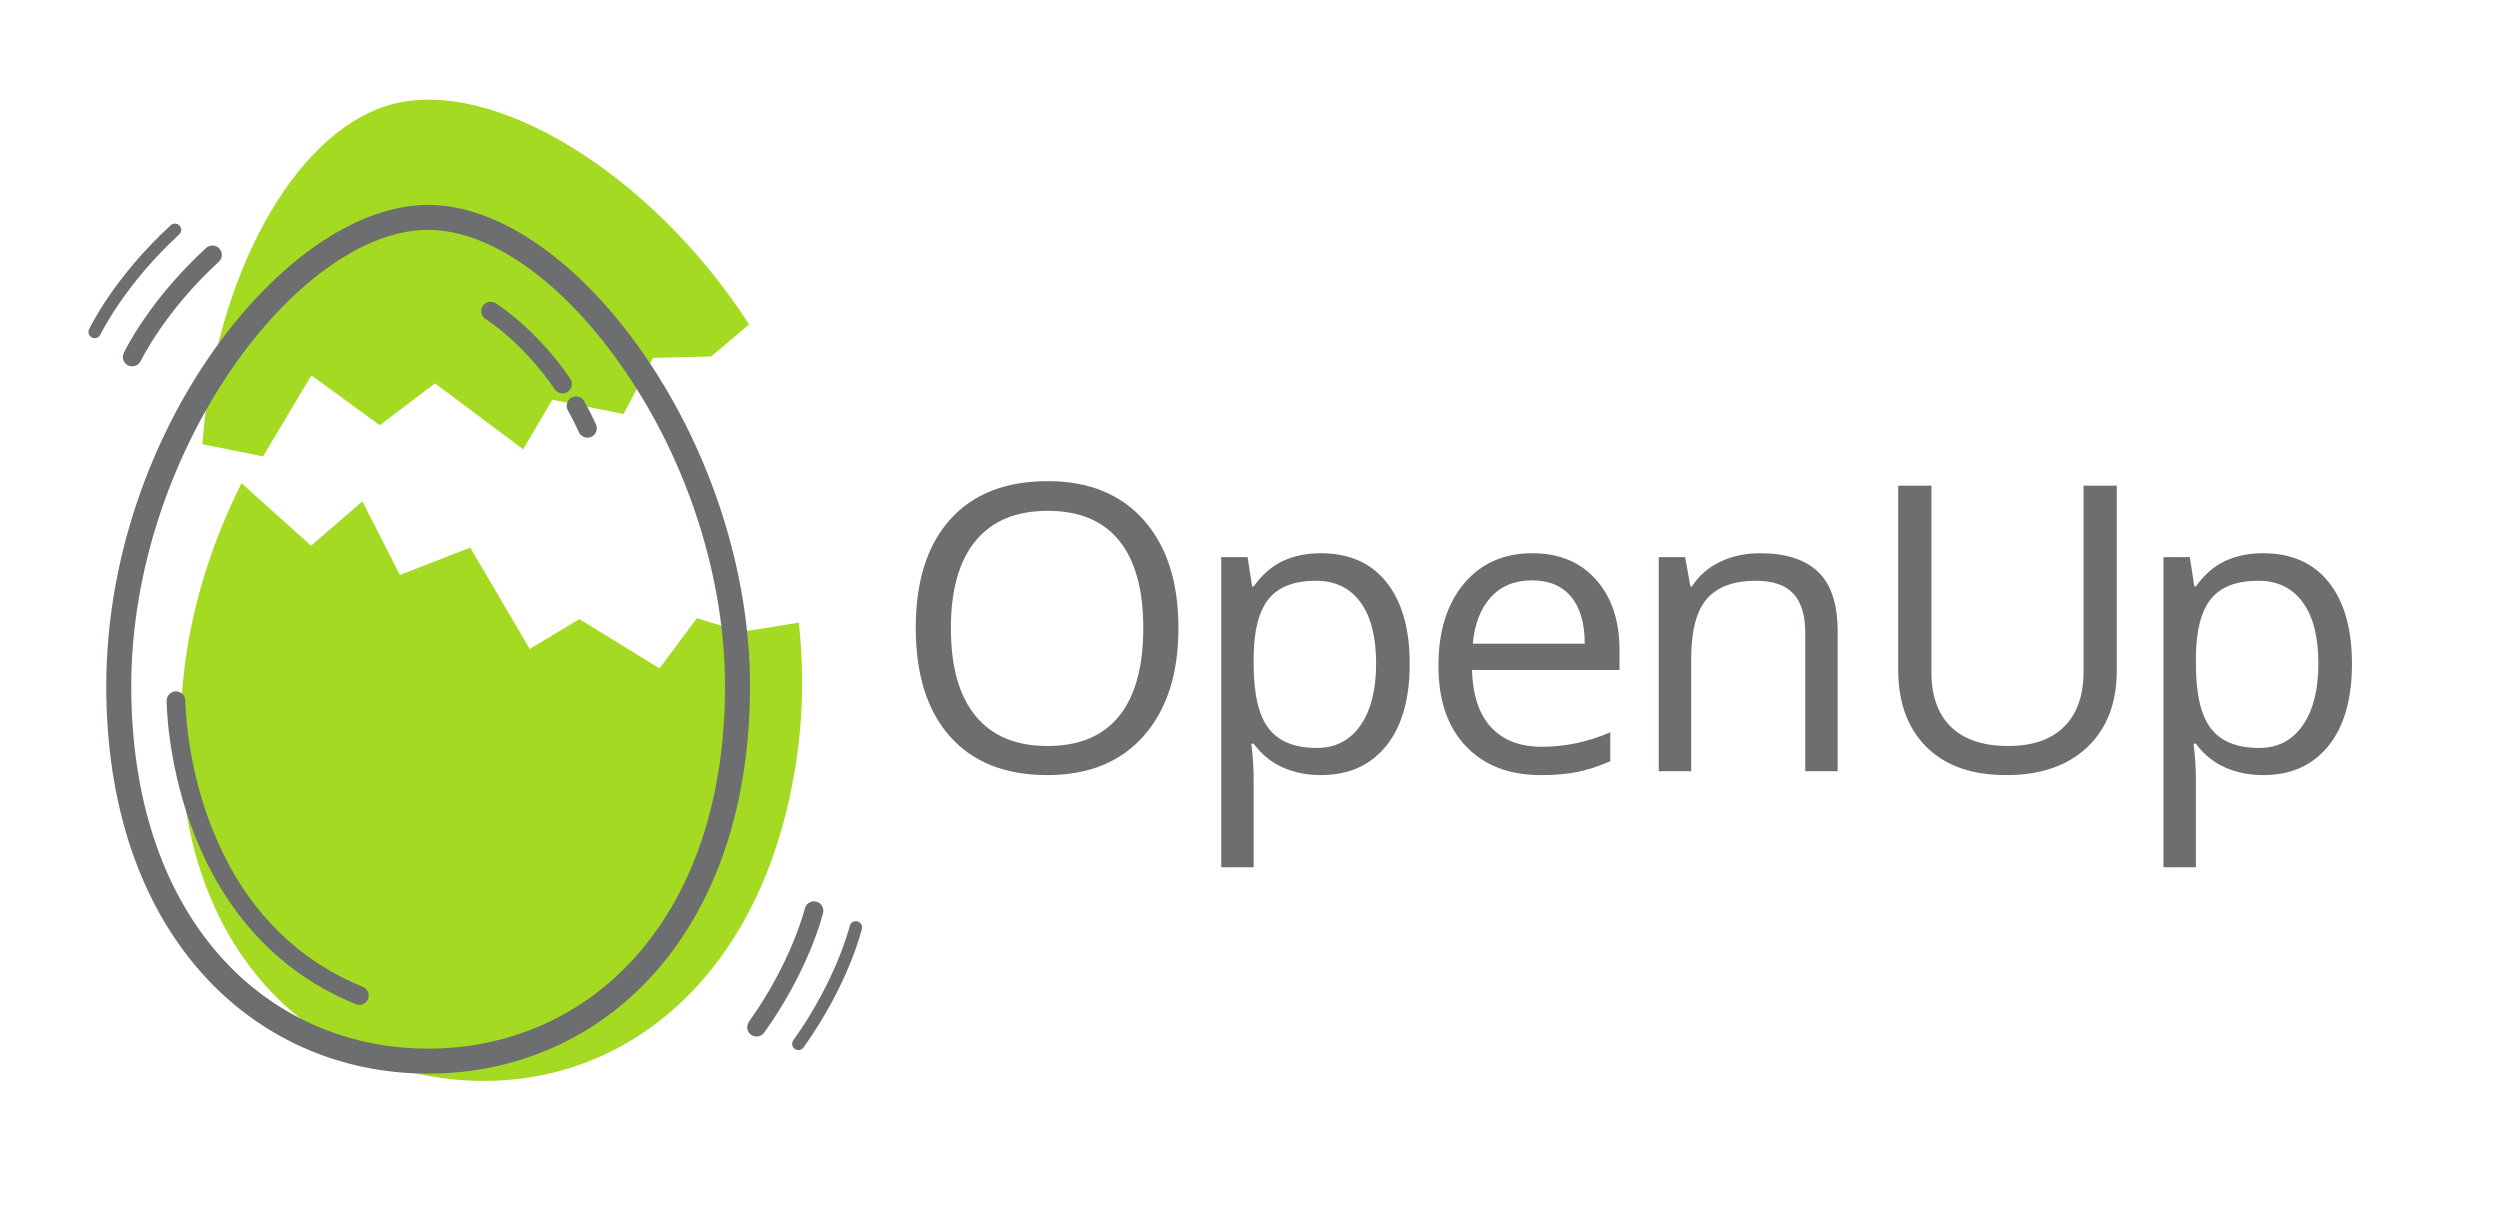
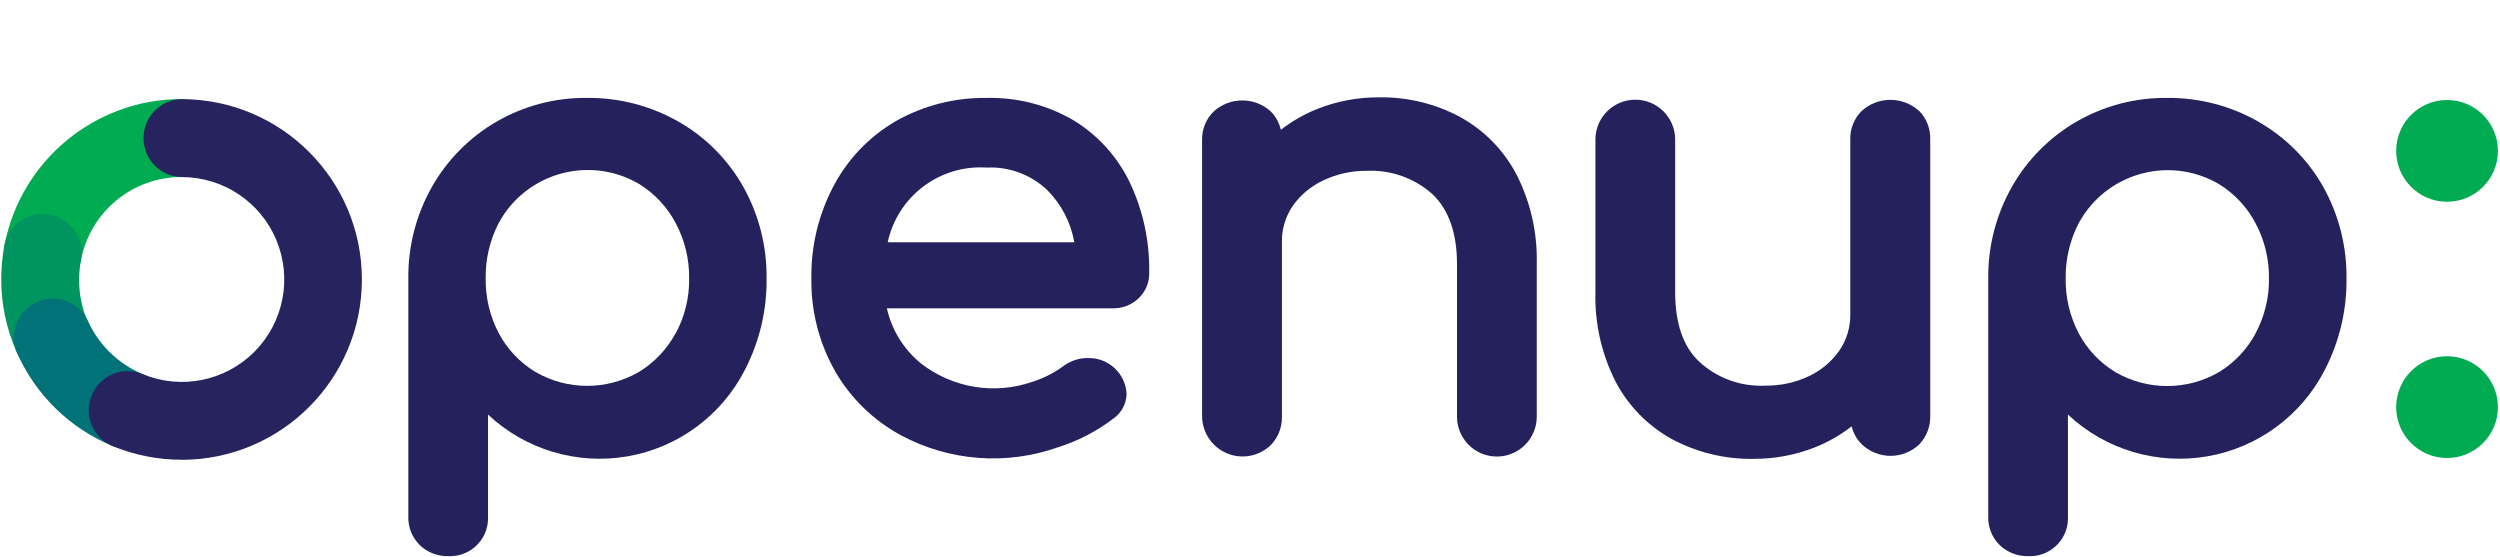
- <svg xmlns="http://www.w3.org/2000/svg" version="1.1" id="Layer_2" x="0px" y="0px" width="400px" height="194px" viewBox="0 0 400 194" enable-background="new 0 0 400 194" xml:space="preserve">
-   <defs id="defs69" />
-   <g id="g3">
-     <g id="g5" transform="translate(131.6129,0)">
-       <path d="m 56.938,100.484 c 0,7.312 -1.85,13.062 -5.547,17.25 -3.698,4.188 -8.839,6.281 -15.422,6.281 -6.729,0 -11.922,-2.057 -15.578,-6.172 -3.656,-4.114 -5.484,-9.922 -5.484,-17.422 0,-7.438 1.833,-13.203 5.5,-17.297 3.666,-4.094 8.875,-6.141 15.625,-6.141 6.562,0 11.688,2.083 15.375,6.25 3.687,4.168 5.531,9.918 5.531,17.251 z m -36.407,0 c 0,6.188 1.317,10.881 3.953,14.078 2.635,3.198 6.463,4.797 11.484,4.797 5.062,0 8.885,-1.594 11.469,-4.781 2.583,-3.188 3.875,-7.885 3.875,-14.094 0,-6.146 -1.287,-10.807 -3.859,-13.984 -2.573,-3.177 -6.381,-4.766 -11.422,-4.766 -5.062,0 -8.912,1.599 -11.547,4.797 -2.635,3.198 -3.953,7.849 -3.953,13.953 z" id="path7" style="fill:#6d6e70" />
-       <path d="m 79.722,124.016 c -2.229,0 -4.266,-0.412 -6.109,-1.234 -1.843,-0.822 -3.391,-2.088 -4.641,-3.797 l -0.375,0 c 0.25,2 0.375,3.896 0.375,5.688 l 0,14.094 -5.188,0 0,-49.626 4.219,0 0.719,4.688 0.25,0 c 1.333,-1.875 2.885,-3.229 4.656,-4.062 1.771,-0.833 3.802,-1.25 6.094,-1.25 4.541,0 8.047,1.552 10.516,4.656 2.469,3.104 3.703,7.458 3.703,13.062 0,5.625 -1.256,9.995 -3.766,13.109 -2.511,3.115 -5.995,4.672 -10.453,4.672 z m -0.75,-31.094 c -3.5,0 -6.031,0.969 -7.594,2.906 -1.563,1.937 -2.365,5.021 -2.406,9.25 l 0,1.156 c 0,4.812 0.802,8.256 2.406,10.328 1.604,2.073 4.177,3.109 7.719,3.109 2.958,0 5.275,-1.197 6.953,-3.594 1.677,-2.396 2.516,-5.697 2.516,-9.906 0,-4.271 -0.839,-7.547 -2.516,-9.828 -1.678,-2.281 -4.037,-3.421 -7.078,-3.421 z" id="path9" style="fill:#6d6e70" />
-       <path d="m 114.911,124.016 c -5.062,0 -9.058,-1.541 -11.984,-4.625 -2.928,-3.083 -4.391,-7.364 -4.391,-12.844 0,-5.521 1.359,-9.906 4.078,-13.156 2.719,-3.25 6.369,-4.875 10.953,-4.875 4.291,0 7.688,1.412 10.188,4.234 2.5,2.823 3.75,6.547 3.75,11.172 l 0,3.281 -23.594,0 c 0.104,4.021 1.119,7.073 3.047,9.156 1.927,2.084 4.641,3.125 8.141,3.125 3.688,0 7.333,-0.771 10.938,-2.312 l 0,4.625 c -1.834,0.792 -3.568,1.359 -5.203,1.703 -1.637,0.344 -3.61,0.516 -5.923,0.516 z m -1.406,-31.157 c -2.75,0 -4.943,0.896 -6.578,2.688 -1.636,1.792 -2.6,4.271 -2.891,7.438 l 17.906,0 c 0,-3.271 -0.729,-5.776 -2.188,-7.516 -1.458,-1.74 -3.541,-2.61 -6.249,-2.61 z" id="path11" style="fill:#6d6e70" />
-       <path d="m 157.227,123.391 0,-22.156 c 0,-2.792 -0.636,-4.875 -1.906,-6.25 -1.271,-1.375 -3.261,-2.062 -5.969,-2.062 -3.584,0 -6.209,0.969 -7.875,2.906 -1.667,1.938 -2.5,5.136 -2.5,9.594 l 0,17.969 -5.188,0 0,-34.25 4.219,0 0.844,4.688 0.25,0 c 1.062,-1.688 2.552,-2.995 4.469,-3.922 1.916,-0.927 4.052,-1.391 6.406,-1.391 4.125,0 7.229,0.995 9.312,2.984 2.083,1.99 3.125,5.172 3.125,9.547 l 0,22.344 -5.187,0 z" id="path13" style="fill:#6d6e70" />
-       <path d="m 207.071,77.703 0,29.562 c 0,5.209 -1.573,9.303 -4.719,12.281 -3.146,2.979 -7.469,4.469 -12.969,4.469 -5.5,0 -9.756,-1.5 -12.766,-4.5 -3.011,-3 -4.516,-7.125 -4.516,-12.375 l 0,-29.437 5.312,0 0,29.812 c 0,3.812 1.041,6.74 3.125,8.781 2.083,2.042 5.146,3.062 9.188,3.062 3.854,0 6.822,-1.025 8.906,-3.078 2.083,-2.052 3.125,-4.994 3.125,-8.828 l 0,-29.75 5.314,0 z" id="path15" style="fill:#6d6e70" />
-       <path d="m 230.481,124.016 c -2.229,0 -4.266,-0.412 -6.109,-1.234 -1.843,-0.822 -3.391,-2.088 -4.641,-3.797 l -0.375,0 c 0.25,2 0.375,3.896 0.375,5.688 l 0,14.094 -5.188,0 0,-49.626 4.219,0 0.719,4.688 0.25,0 c 1.333,-1.875 2.885,-3.229 4.656,-4.062 1.771,-0.833 3.802,-1.25 6.094,-1.25 4.541,0 8.047,1.552 10.516,4.656 2.469,3.104 3.703,7.458 3.703,13.062 0,5.625 -1.256,9.995 -3.766,13.109 -2.51,3.115 -5.995,4.672 -10.453,4.672 z m -0.75,-31.094 c -3.5,0 -6.031,0.969 -7.594,2.906 -1.563,1.937 -2.365,5.021 -2.406,9.25 l 0,1.156 c 0,4.812 0.802,8.256 2.406,10.328 1.604,2.073 4.177,3.109 7.719,3.109 2.958,0 5.275,-1.197 6.953,-3.594 1.677,-2.396 2.516,-5.697 2.516,-9.906 0,-4.271 -0.839,-7.547 -2.516,-9.828 -1.677,-2.281 -4.037,-3.421 -7.078,-3.421 z" id="path17" style="fill:#6d6e70" />
-     </g>
-     <g id="g19" transform="translate(-251.6129,0)">
-       <path d="m 293.696,73.025 7.734,-12.958 10.947,7.964 8.834,-6.686 14.105,10.53 4.668,-7.922 11.402,2.288 4.715,-8.976 9.295,-0.23 6.082,-5.122 C 355.874,27.723 330.347,12.105 314.015,16.772 298.464,21.217 285.931,44.66 283.992,71.078 l 9.704,1.947 z" id="path21" style="fill:#a4da22;fill-opacity:1" />
-       <path d="m 370.245,101.094 -7.127,-2.18 -5.977,8.025 -12.836,-7.881 -7.943,4.773 -9.51,-16.218 -11.254,4.385 -6,-11.779 -8.217,7.092 -11.123,-10 c -4.619,9.189 -7.934,19.397 -9.17,29.937 -4.434,37.785 15.021,62.176 42.172,65.359 27.152,3.184 51.721,-16.043 56.152,-53.826 0.75,-6.391 0.697,-12.838 0.016,-19.158 l -9.183,1.471 z" id="path23" style="fill:#a4da22;fill-opacity:1" />
-       <g id="g25">
-         <path d="m 320.114,171.781 c -14.285,0 -27.25,-5.83 -36.508,-16.417 -9.808,-11.218 -14.992,-26.979 -14.992,-45.583 0,-40.747 28.799,-77.001 51.5,-77.001 11.316,0 24.269,9.01 34.647,24.102 10.71,15.572 16.853,34.854 16.853,52.899 0,18.604 -5.185,34.365 -14.992,45.583 -9.258,10.587 -22.223,16.417 -36.508,16.417 z m 0,-135.001 c -20.74,0 -47.5,35.4 -47.5,73.001 0,17.62 4.843,32.472 14.004,42.949 8.486,9.706 20.382,15.051 33.496,15.051 13.114,0 25.01,-5.345 33.496,-15.051 9.161,-10.478 14.004,-25.329 14.004,-42.949 0,-17.257 -5.886,-35.712 -16.147,-50.633 C 341.834,45.143 330.113,36.78 320.114,36.78 Z" id="path27" style="fill:#6d6e70" />
-       </g>
-       <g id="g29">
-         <path d="m 309.104,160.781 c -0.188,0 -0.379,-0.035 -0.564,-0.11 -30.091,-12.241 -30.271,-48.203 -30.269,-48.564 0.004,-0.826 0.675,-1.493 1.5,-1.493 0,0 0.004,0 0.006,10e-4 0.828,0.003 1.497,0.677 1.494,1.505 -0.001,0.342 0.208,34.305 28.399,45.772 0.768,0.312 1.136,1.188 0.824,1.955 -0.237,0.582 -0.798,0.934 -1.39,0.934 z" id="path31" style="fill:#6d6e70" />
-       </g>
-       <g id="g33">
-         <path d="m 345.605,70.031 c -0.571,0 -1.117,-0.329 -1.368,-0.884 -0.533,-1.18 -1.125,-2.352 -1.761,-3.484 -0.406,-0.723 -0.149,-1.637 0.573,-2.043 0.722,-0.405 1.638,-0.148 2.042,0.574 0.679,1.209 1.311,2.459 1.88,3.719 0.341,0.756 0.005,1.644 -0.75,1.984 -0.2,0.091 -0.409,0.134 -0.616,0.134 z" id="path35" style="fill:#6d6e70" />
-       </g>
-       <g id="g37">
-         <path stroke-miterlimit="10" d="M 342.673,63.052" id="path39" style="fill:none;stroke:#6d6e70;stroke-width:3;stroke-linecap:round;stroke-miterlimit:10" />
-       </g>
-       <g id="g41">
-         <path stroke-miterlimit="10" d="M 341.62,61.442" id="path43" style="fill:none;stroke:#6d6e70;stroke-width:3;stroke-linecap:round;stroke-miterlimit:10" />
-       </g>
-       <g id="g45">
-         <path d="m 341.621,62.942 c -0.479,0 -0.948,-0.229 -1.239,-0.654 -5.16,-7.547 -11.005,-11.193 -11.063,-11.23 -0.705,-0.434 -0.926,-1.357 -0.491,-2.062 0.435,-0.707 1.359,-0.925 2.063,-0.492 0.261,0.16 6.45,4.023 11.968,12.092 0.468,0.685 0.292,1.617 -0.392,2.086 -0.259,0.174 -0.554,0.26 -0.846,0.26 z" id="path47" style="fill:#6d6e70" />
-       </g>
-       <g id="g49">
-         <path d="m 272.77,58.614 c -0.216,0 -0.435,-0.047 -0.643,-0.146 -0.748,-0.355 -1.066,-1.248 -0.712,-1.996 0.162,-0.342 4.064,-8.445 13.176,-16.797 0.611,-0.558 1.56,-0.518 2.119,0.092 0.56,0.611 0.519,1.561 -0.092,2.12 -8.652,7.931 -12.455,15.793 -12.493,15.872 -0.257,0.539 -0.795,0.855 -1.355,0.855 z" id="path51" style="fill:#6d6e70" />
-       </g>
-       <g id="g53">
-         <path d="m 266.77,54.114 c -0.144,0 -0.289,-0.031 -0.428,-0.098 -0.499,-0.236 -0.711,-0.832 -0.475,-1.331 0.16,-0.337 4.021,-8.354 13.062,-16.642 0.408,-0.373 1.04,-0.347 1.413,0.061 0.373,0.408 0.346,1.04 -0.062,1.414 -8.733,8.006 -12.568,15.945 -12.606,16.025 -0.171,0.36 -0.53,0.571 -0.904,0.571 z" id="path55" style="fill:#6d6e70" />
-       </g>
-       <g id="g57">
-         <g id="g59">
-           <path d="m 372.662,165.844 c -0.303,0 -0.607,-0.091 -0.872,-0.28 -0.674,-0.481 -0.829,-1.419 -0.347,-2.093 6.828,-9.547 8.927,-18.025 8.947,-18.11 0.194,-0.805 1.004,-1.3 1.809,-1.107 0.805,0.193 1.301,1.002 1.108,1.807 -0.088,0.367 -2.233,9.103 -9.425,19.157 -0.291,0.408 -0.752,0.626 -1.22,0.626 z" id="path61" style="fill:#6d6e70" />
-         </g>
-         <g id="g63">
-           <path d="m 379.359,168.018 c -0.201,0 -0.404,-0.061 -0.581,-0.187 -0.449,-0.321 -0.553,-0.946 -0.231,-1.396 6.91,-9.658 9.004,-18.196 9.024,-18.281 0.129,-0.537 0.669,-0.865 1.205,-0.74 0.537,0.129 0.868,0.668 0.74,1.205 -0.087,0.363 -2.208,9.006 -9.343,18.98 -0.194,0.273 -0.502,0.419 -0.814,0.419 z" id="path65" style="fill:#6d6e70" />
-         </g>
-       </g>
-     </g>
+ <svg xmlns="http://www.w3.org/2000/svg" viewBox="0 0 1200 267">
+   <defs>
+     <style>.cls-1{fill:#00ab52;}.cls-2{fill:#009560;}.cls-3{fill:#007278;}.cls-4{fill:#25215d;}.cls-5{fill:#27235e;}</style>
+   </defs>
+   <g id="Layer_1" data-name="Layer 1">
+     <path class="cls-1" d="M1199,72.46a24.42,24.42,0,1,1,0-.08v.08" />
+     <path class="cls-1" d="M20.57,140.07a21.82,21.82,0,0,1-3.51-.32,18.78,18.78,0,0,1-14.95-21.9,86.64,86.64,0,0,1,85-70.3,18.71,18.71,0,0,1,0,37.41,49.14,49.14,0,0,0-48.27,40,18.72,18.72,0,0,1-18.31,15.15" />
+     <path class="cls-2" d="M25.05,180.19A18.67,18.67,0,0,1,8,169,85.93,85.93,0,0,1,.59,134.11a89.53,89.53,0,0,1,1.52-16.26,18.71,18.71,0,0,1,36.77,7,47.27,47.27,0,0,0-.88,9.27,48.8,48.8,0,0,0,4,20,18.71,18.71,0,0,1-16.94,26.1" />
+     <path class="cls-3" d="M61.29,215.59a18.7,18.7,0,0,1-7.11-1.44A86.22,86.22,0,0,1,8,169,18.7,18.7,0,0,1,41.8,153.13c.12.27.24.53.35.8a49.76,49.76,0,0,0,26.38,25.66,18.7,18.7,0,0,1-7.16,36" />
+     <path class="cls-4" d="M325.64,58.38a86.8,86.8,0,0,0-44-11.39,85,85,0,0,0-43.36,11.43,84,84,0,0,0-30.89,31.17,87.26,87.26,0,0,0-11.39,44V247.8a18.49,18.49,0,0,0,5.52,13.87,19,19,0,0,0,13.63,5.27,18.22,18.22,0,0,0,19.1-17.29c0-.62,0-1.23,0-1.85V199a78.31,78.31,0,0,0,123.28-21.42,93.21,93.21,0,0,0,10.43-44,88,88,0,0,0-11.23-44,82.66,82.66,0,0,0-31.13-31.25m-1.36,101.71a48.86,48.86,0,0,1-17.5,18.46h0a49.52,49.52,0,0,1-49.79,0,48,48,0,0,1-17.47-18.42,54.87,54.87,0,0,1-6.35-26.54,55.93,55.93,0,0,1,6.35-26.69,48.65,48.65,0,0,1,66-19.27l1.27.72A48.73,48.73,0,0,1,324.28,107a54.91,54.91,0,0,1,6.51,26.65A54,54,0,0,1,324.28,160.13Z" />
+     <path class="cls-4" d="M515.22,57.7A79,79,0,0,0,473.58,47,86.2,86.2,0,0,0,430.06,58.1a78.14,78.14,0,0,0-29.85,31,91.89,91.89,0,0,0-10.75,44.56,87.53,87.53,0,0,0,11.39,44.52A80.75,80.75,0,0,0,432.58,209a93.43,93.43,0,0,0,75.52,5.59,85.87,85.87,0,0,0,26.3-13.66,14.74,14.74,0,0,0,6.35-12,18.1,18.1,0,0,0-18.26-17.07,19.36,19.36,0,0,0-12.23,4,52,52,0,0,1-14.78,7.43,56.75,56.75,0,0,1-53.19-8.67A47.4,47.4,0,0,1,425.7,148H534a17.47,17.47,0,0,0,12.55-4.84,16.38,16.38,0,0,0,5.07-12.23,97.34,97.34,0,0,0-9.31-43.35,70.8,70.8,0,0,0-27.13-29.9M426.1,116.29a45.54,45.54,0,0,1,47.48-35.85,39.45,39.45,0,0,1,29.09,10.79,47,47,0,0,1,13,25.06Z" />
+     <path class="cls-4" d="M700.8,56.11h0A80.13,80.13,0,0,0,662,46.72a79.17,79.17,0,0,0-29.46,5.47A72.37,72.37,0,0,0,614.8,62.3,18.33,18.33,0,0,0,610,53.51a20.38,20.38,0,0,0-27.42,0A18.45,18.45,0,0,0,577,67.38V200a19.46,19.46,0,0,0,33,13.62A18.89,18.89,0,0,0,615.32,200V116.05a29.73,29.73,0,0,1,5.12-17.11A36.77,36.77,0,0,1,635,86.68,47.34,47.34,0,0,1,656,82a44.16,44.16,0,0,1,31.65,11.27c7.79,7.43,11.71,18.7,11.71,33.57V200a19.14,19.14,0,1,0,38.28,0V126.64a89.75,89.75,0,0,0-9.71-42.88,67.08,67.08,0,0,0-27.17-27.65" />
+     <path class="cls-4" d="M921.11,53.23a20.43,20.43,0,0,0-27.46,0,18.5,18.5,0,0,0-5.51,13.83V151A30,30,0,0,1,883,168.12a36.93,36.93,0,0,1-14.54,12.35,47.35,47.35,0,0,1-21.06,4.63,43.51,43.51,0,0,1-31.61-11.35c-8-7.39-11.71-18.7-11.71-33.56V67a19.14,19.14,0,1,0-38.28,0v73.16a89.79,89.79,0,0,0,9.71,43.08,67,67,0,0,0,27.17,27.62,80.21,80.21,0,0,0,38.8,9.39A79.32,79.32,0,0,0,871,214.79a70.7,70.7,0,0,0,17.79-10.15,18.19,18.19,0,0,0,4.91,8.67,20,20,0,0,0,27.54,0,19,19,0,0,0,5.27-13.58V67a18.86,18.86,0,0,0-5.31-13.79Z" />
+     <path class="cls-5" d="M87.15,220.67a86.15,86.15,0,0,1-33-6.52,18.71,18.71,0,1,1,14.35-34.56A49.16,49.16,0,1,0,87.15,85a18.71,18.71,0,0,1,0-37.41h0a86.56,86.56,0,0,1,0,173.12" />
+     <path class="cls-4" d="M1084,58.38A86.83,86.83,0,0,0,1040,47a85,85,0,0,0-43.36,11.43,84,84,0,0,0-30.89,31.17,87.26,87.26,0,0,0-11.39,44V247.8a18.49,18.49,0,0,0,5.52,13.87,19,19,0,0,0,13.62,5.27,18.22,18.22,0,0,0,19.11-17.29c0-.62,0-1.23,0-1.85V199a78.32,78.32,0,0,0,123.28-21.42,93.21,93.21,0,0,0,10.43-44,88.06,88.06,0,0,0-11.23-44A82.66,82.66,0,0,0,1084,58.42m-1.36,101.71a48.86,48.86,0,0,1-17.5,18.46h0a49.54,49.54,0,0,1-49.8,0,48,48,0,0,1-17.46-18.42,54.87,54.87,0,0,1-6.35-26.54,55.93,55.93,0,0,1,6.35-26.69,48.64,48.64,0,0,1,66-19.27l1.27.72A48.73,48.73,0,0,1,1082.59,107a54.91,54.91,0,0,1,6.51,26.65A54,54,0,0,1,1082.59,160.13Z" />
+     <path class="cls-1" d="M1199,195.46a24.42,24.42,0,1,1,0-.08v.08" />
  </g>
</svg>
